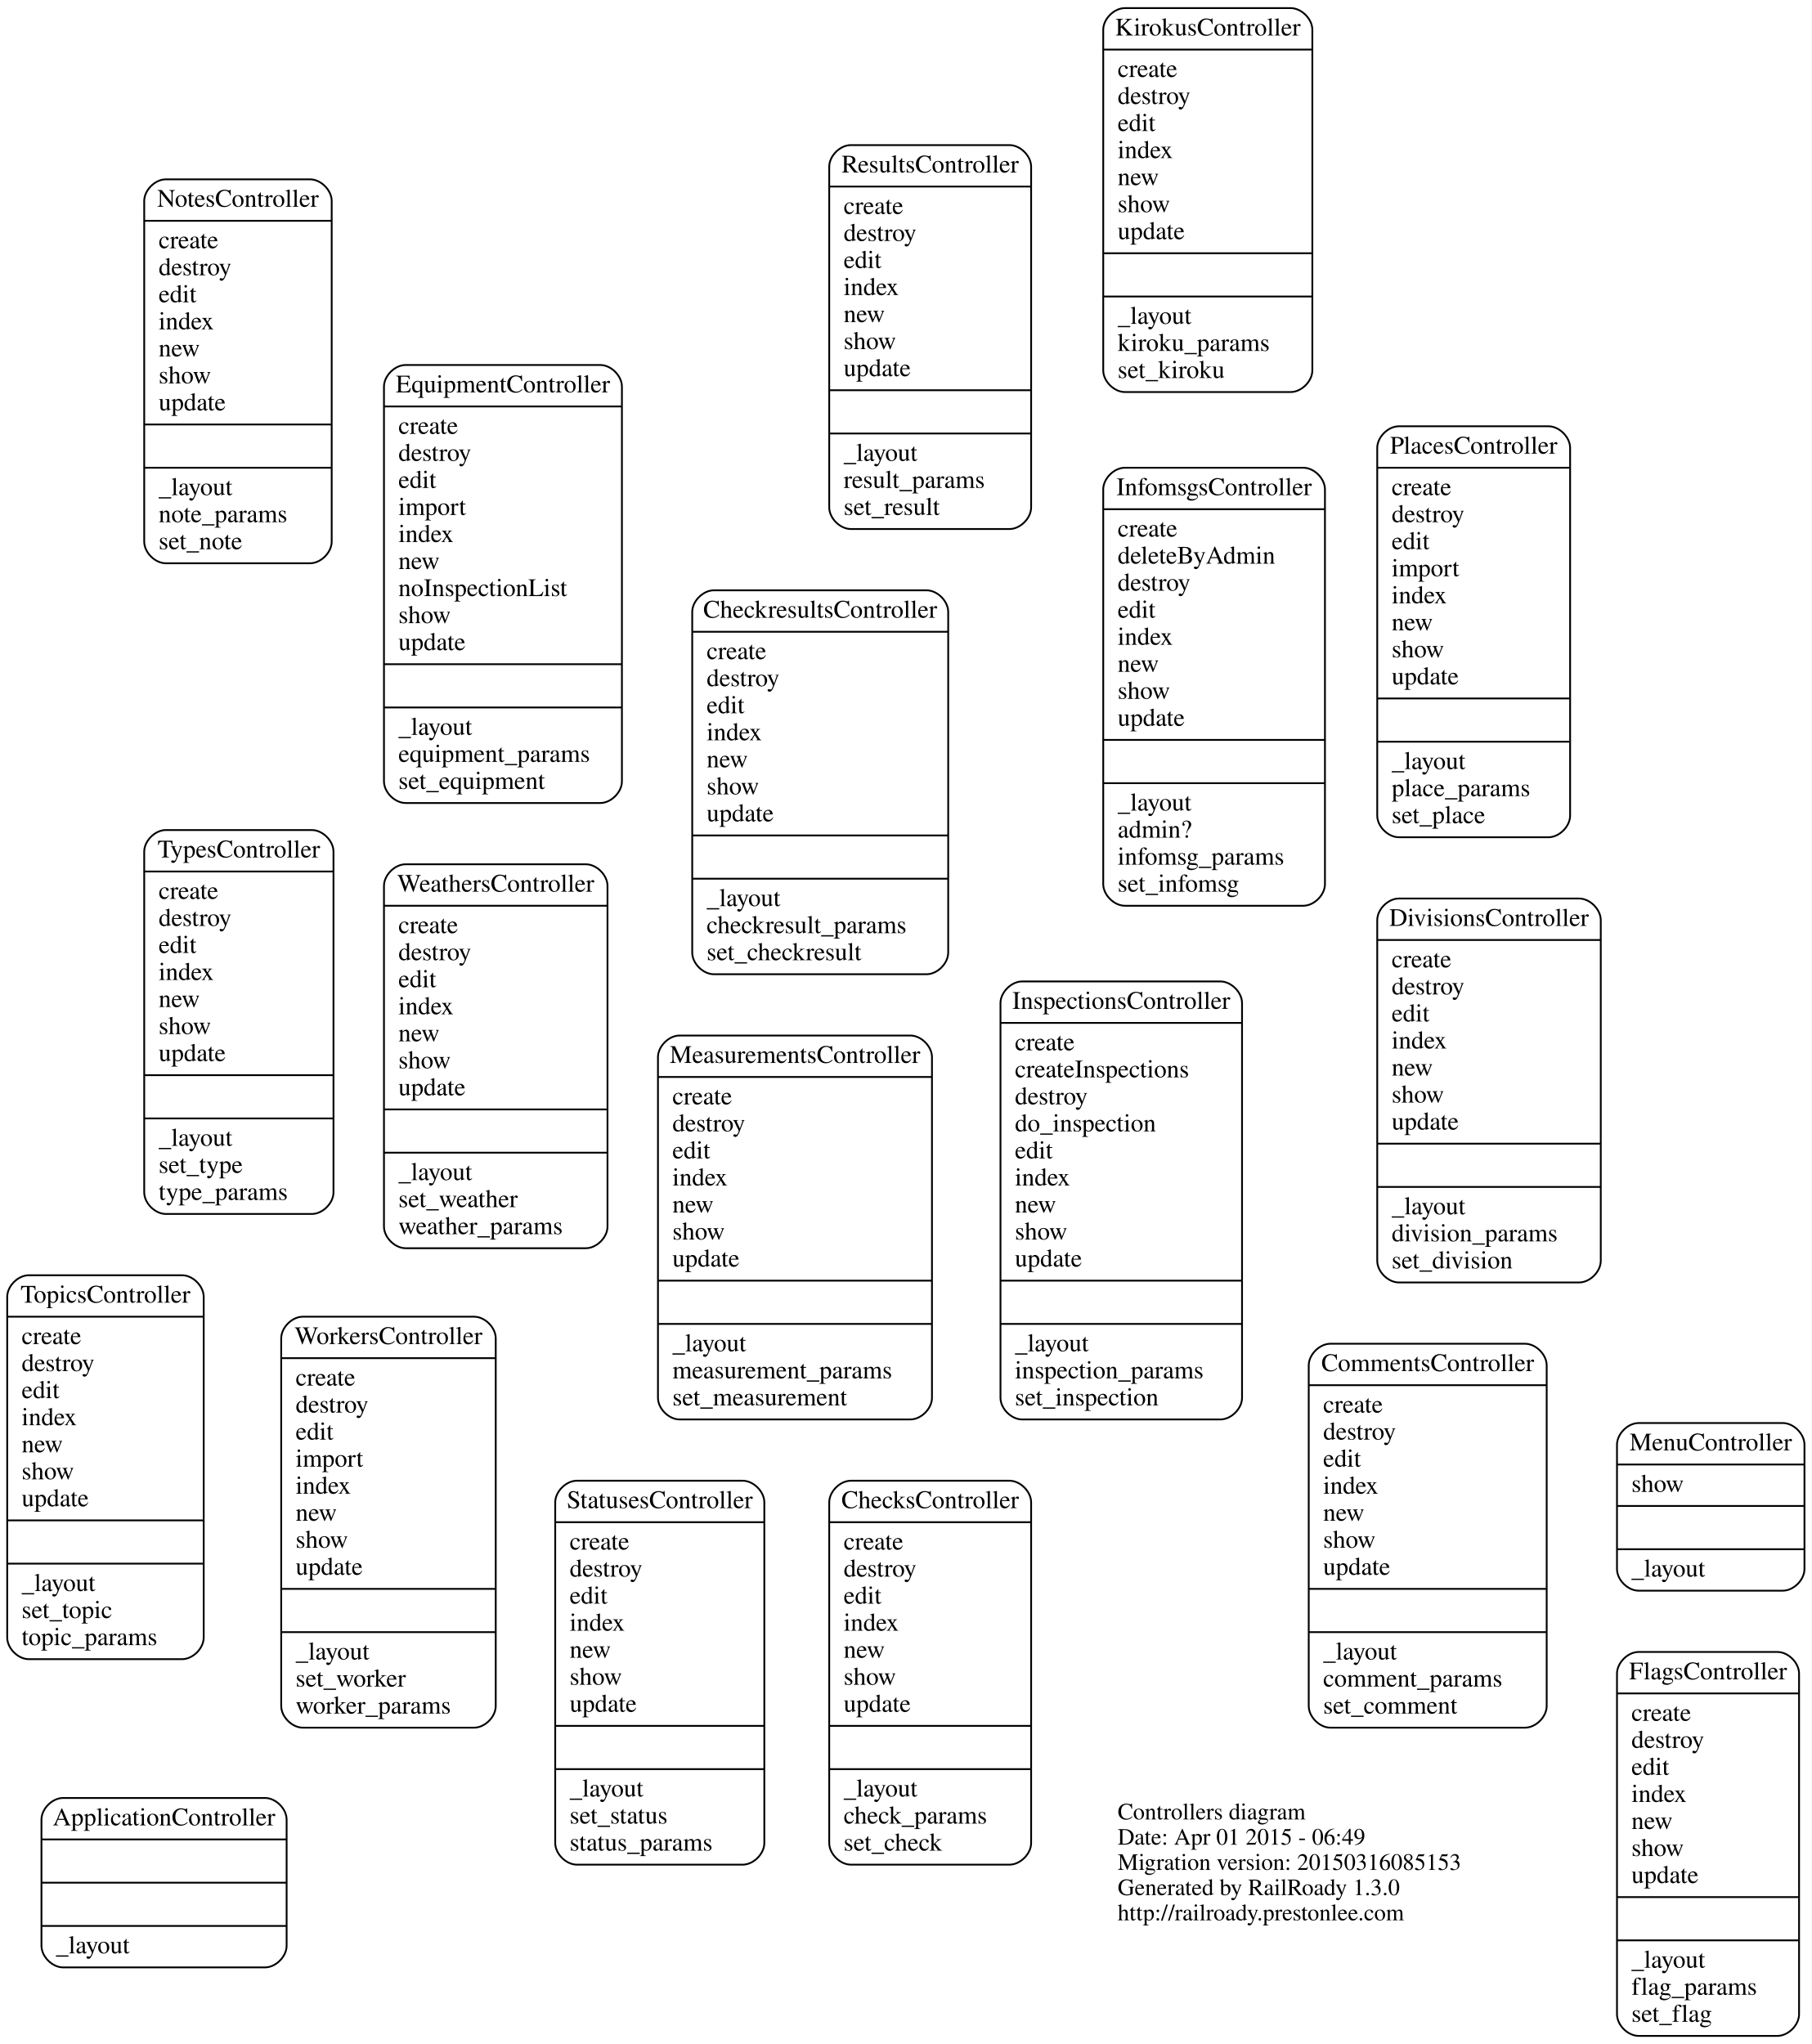
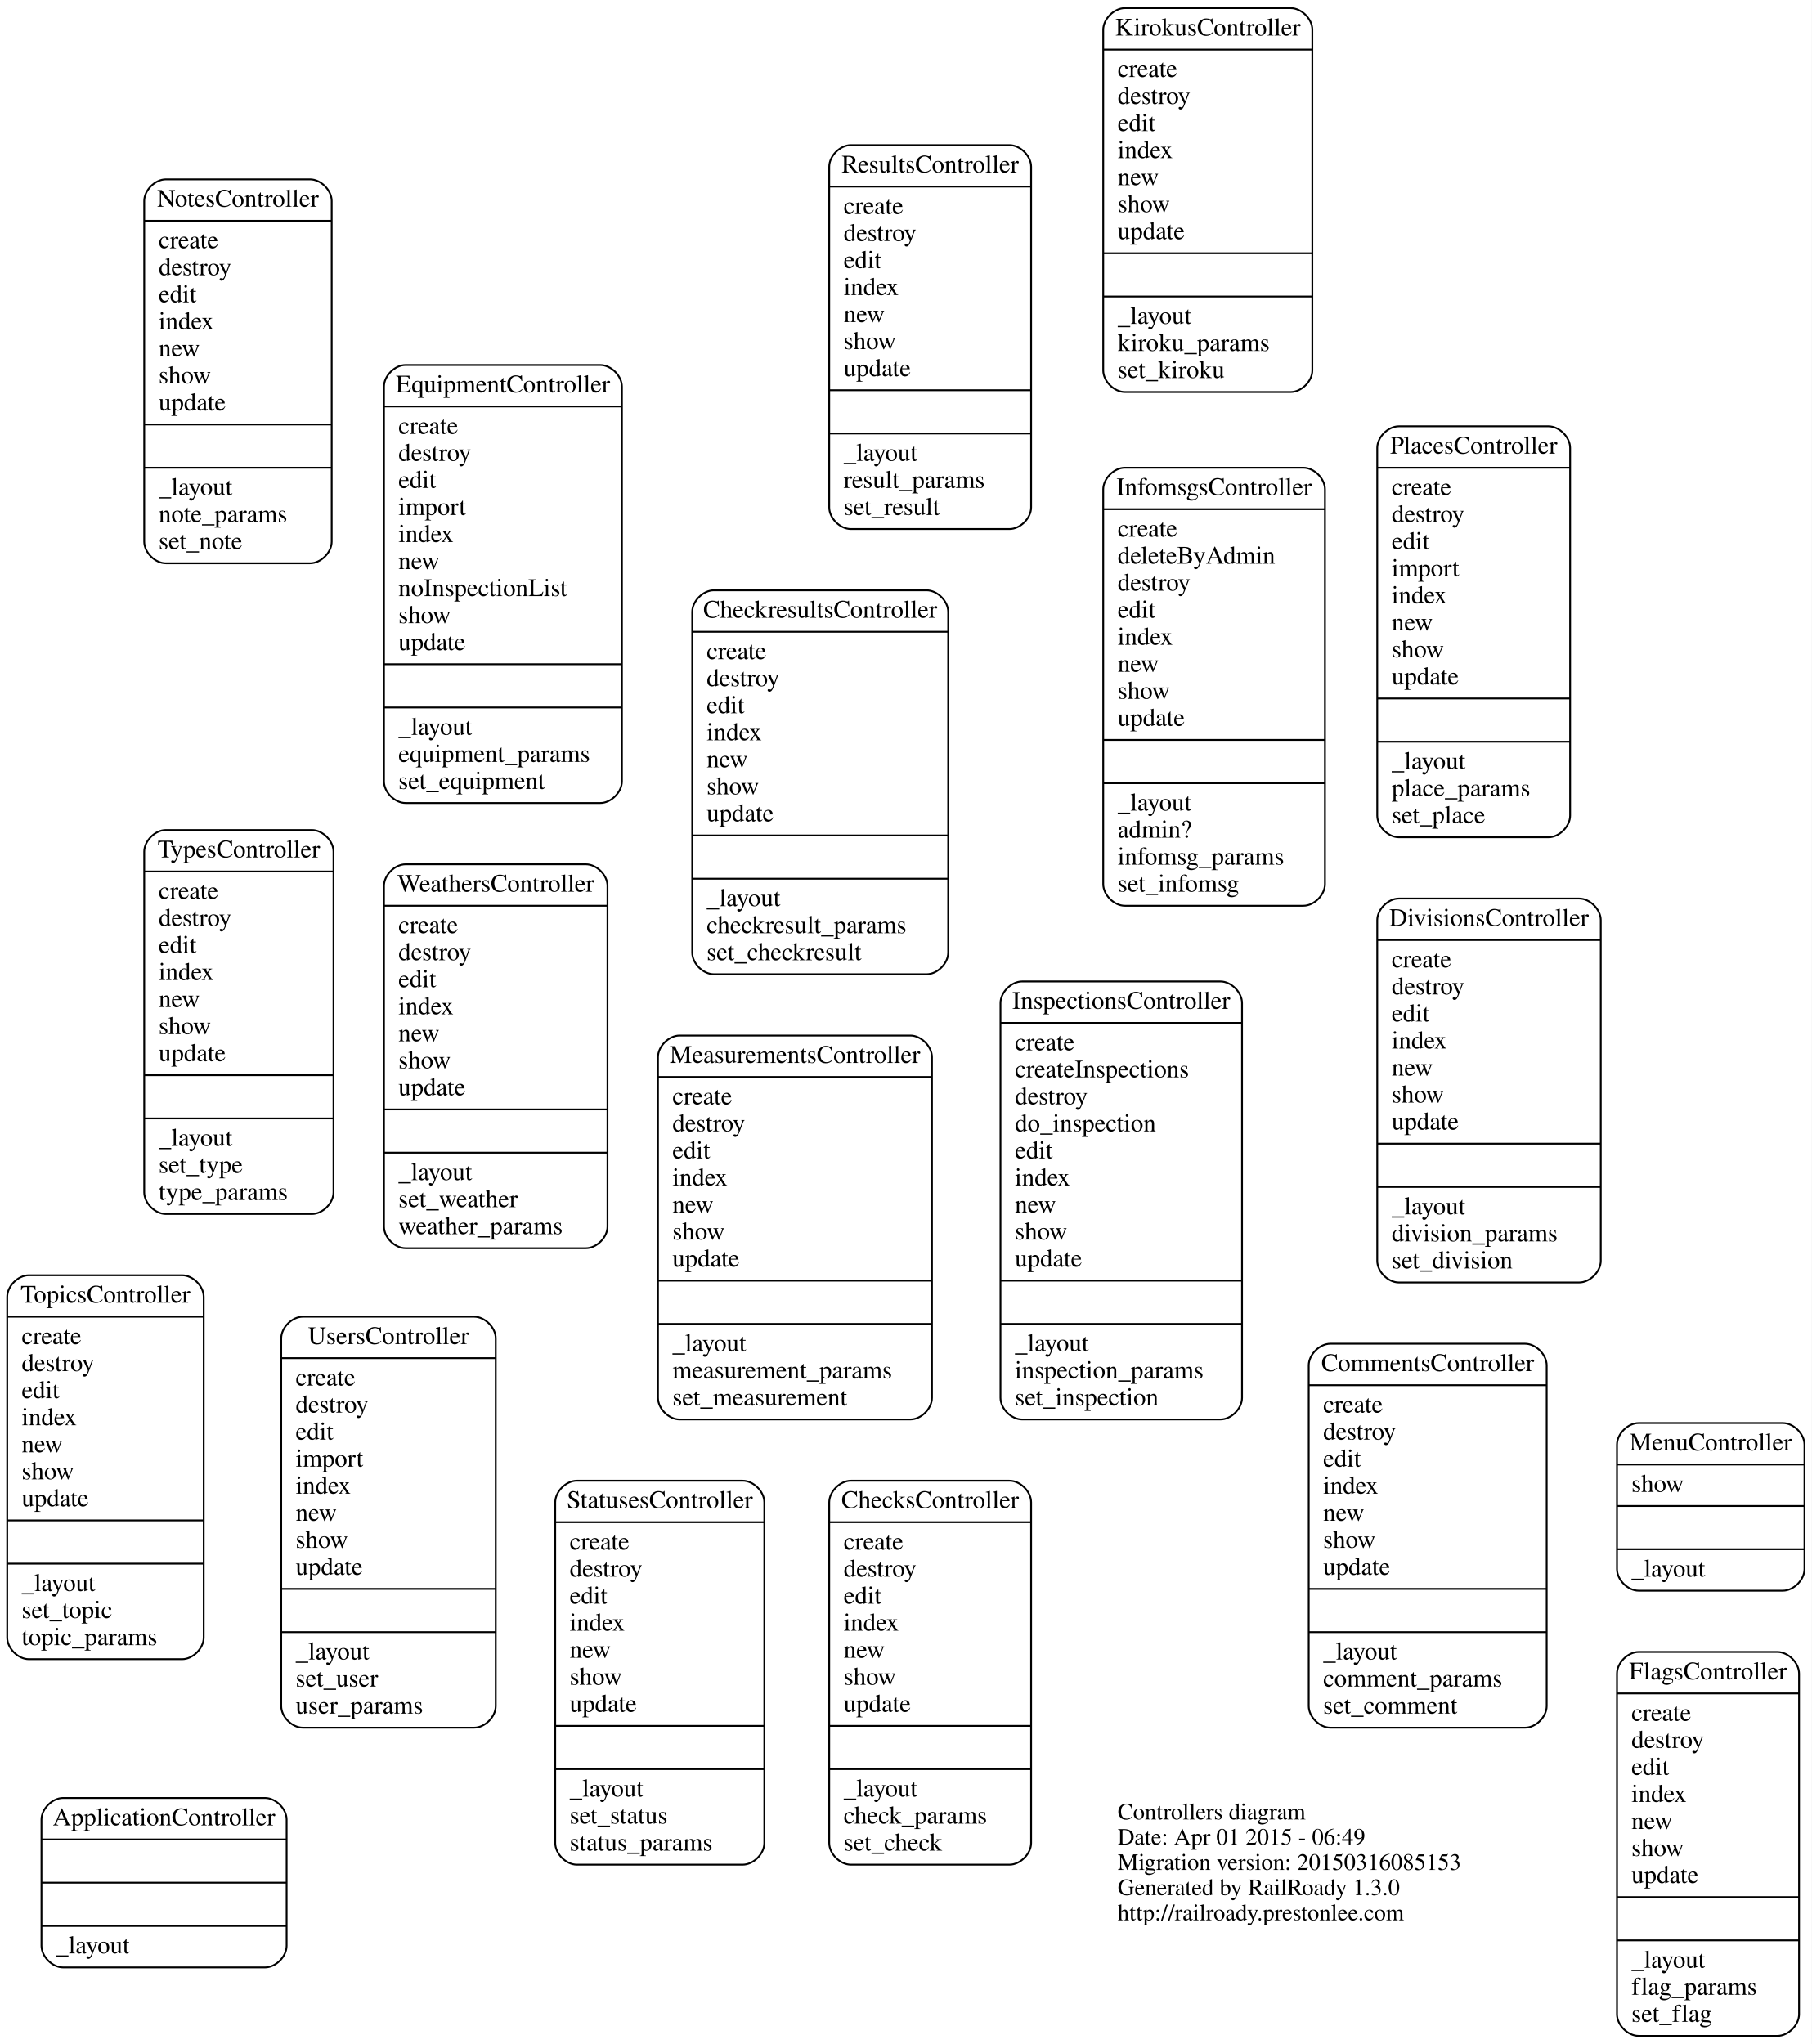
<svg xmlns="http://www.w3.org/2000/svg" width="1005pt" height="1134pt" viewBox="0.00 0.00 1005.00 1134.00">
  <g id="graph0" class="graph" transform="scale(1 1) rotate(0) translate(4 1130)">
    <polygon fill="white" stroke="none" points="-4,4 -4,-1130 1001,-1130 1001,4 -4,4" />
    <g id="node1" class="node">
      <text text-anchor="start" x="616" y="-120.6" font-family="Times,serif" font-size="13.00">Controllers diagram</text>
      <text text-anchor="start" x="616" y="-106.6" font-family="Times,serif" font-size="13.00">Date: Apr 01 2015 - 06:49</text>
      <text text-anchor="start" x="616" y="-92.6" font-family="Times,serif" font-size="13.00">Migration version: 20150316085153</text>
      <text text-anchor="start" x="616" y="-78.6" font-family="Times,serif" font-size="13.00">Generated by RailRoady 1.3.0</text>
      <text text-anchor="start" x="616" y="-64.6" font-family="Times,serif" font-size="13.00">http://railroady.prestonlee.com</text>
    </g>
    <g id="node2" class="node">
      <path fill="none" stroke="black" d="M221,-437.5C221,-437.5 321,-437.5 321,-437.5 327,-437.5 333,-443.5 333,-449.5 333,-449.5 333,-638.5 333,-638.5 333,-644.5 327,-650.5 321,-650.5 321,-650.5 221,-650.5 221,-650.5 215,-650.5 209,-644.5 209,-638.5 209,-638.5 209,-449.5 209,-449.5 209,-443.5 215,-437.5 221,-437.5" />
      <text text-anchor="middle" x="271" y="-635.3" font-family="Times,serif" font-size="14.00">WeathersController</text>
      <polyline fill="none" stroke="black" points="209,-627.5 333,-627.5 " />
      <text text-anchor="start" x="217" y="-612.3" font-family="Times,serif" font-size="14.00">create</text>
      <text text-anchor="start" x="217" y="-597.3" font-family="Times,serif" font-size="14.00">destroy</text>
      <text text-anchor="start" x="217" y="-582.3" font-family="Times,serif" font-size="14.00">edit</text>
      <text text-anchor="start" x="217" y="-567.3" font-family="Times,serif" font-size="14.00">index</text>
      <text text-anchor="start" x="217" y="-552.3" font-family="Times,serif" font-size="14.00">new</text>
      <text text-anchor="start" x="217" y="-537.3" font-family="Times,serif" font-size="14.00">show</text>
      <text text-anchor="start" x="217" y="-522.3" font-family="Times,serif" font-size="14.00">update</text>
      <polyline fill="none" stroke="black" points="209,-514.5 333,-514.5 " />
      <polyline fill="none" stroke="black" points="209,-490.5 333,-490.5 " />
      <text text-anchor="start" x="217" y="-475.3" font-family="Times,serif" font-size="14.00">_layout</text>
      <text text-anchor="start" x="217" y="-460.3" font-family="Times,serif" font-size="14.00">set_weather</text>
      <text text-anchor="start" x="217" y="-445.3" font-family="Times,serif" font-size="14.00">weather_params</text>
    </g>
    <g id="node3" class="node">
      <path fill="none" stroke="black" d="M373,-342.5C373,-342.5 501,-342.5 501,-342.5 507,-342.5 513,-348.5 513,-354.5 513,-354.5 513,-543.5 513,-543.5 513,-549.5 507,-555.5 501,-555.5 501,-555.5 373,-555.5 373,-555.5 367,-555.5 361,-549.5 361,-543.5 361,-543.5 361,-354.5 361,-354.5 361,-348.5 367,-342.5 373,-342.5" />
      <text text-anchor="middle" x="437" y="-540.3" font-family="Times,serif" font-size="14.00">MeasurementsController</text>
      <polyline fill="none" stroke="black" points="361,-532.5 513,-532.5 " />
      <text text-anchor="start" x="369" y="-517.3" font-family="Times,serif" font-size="14.00">create</text>
      <text text-anchor="start" x="369" y="-502.3" font-family="Times,serif" font-size="14.00">destroy</text>
      <text text-anchor="start" x="369" y="-487.3" font-family="Times,serif" font-size="14.00">edit</text>
      <text text-anchor="start" x="369" y="-472.3" font-family="Times,serif" font-size="14.00">index</text>
      <text text-anchor="start" x="369" y="-457.3" font-family="Times,serif" font-size="14.00">new</text>
      <text text-anchor="start" x="369" y="-442.3" font-family="Times,serif" font-size="14.00">show</text>
      <text text-anchor="start" x="369" y="-427.3" font-family="Times,serif" font-size="14.00">update</text>
      <polyline fill="none" stroke="black" points="361,-419.5 513,-419.5 " />
      <polyline fill="none" stroke="black" points="361,-395.5 513,-395.5 " />
      <text text-anchor="start" x="369" y="-380.3" font-family="Times,serif" font-size="14.00">_layout</text>
      <text text-anchor="start" x="369" y="-365.3" font-family="Times,serif" font-size="14.00">measurement_params</text>
      <text text-anchor="start" x="369" y="-350.3" font-family="Times,serif" font-size="14.00">set_measurement</text>
    </g>
    <g id="node4" class="node">
      <path fill="none" stroke="black" d="M772,-665.5C772,-665.5 855,-665.5 855,-665.5 861,-665.5 867,-671.5 867,-677.5 867,-677.5 867,-881.5 867,-881.5 867,-887.5 861,-893.5 855,-893.5 855,-893.5 772,-893.5 772,-893.5 766,-893.5 760,-887.5 760,-881.5 760,-881.5 760,-677.5 760,-677.5 760,-671.5 766,-665.5 772,-665.5" />
      <text text-anchor="middle" x="813.5" y="-878.3" font-family="Times,serif" font-size="14.00">PlacesController</text>
      <polyline fill="none" stroke="black" points="760,-870.5 867,-870.5 " />
      <text text-anchor="start" x="768" y="-855.3" font-family="Times,serif" font-size="14.00">create</text>
      <text text-anchor="start" x="768" y="-840.3" font-family="Times,serif" font-size="14.00">destroy</text>
      <text text-anchor="start" x="768" y="-825.3" font-family="Times,serif" font-size="14.00">edit</text>
      <text text-anchor="start" x="768" y="-810.3" font-family="Times,serif" font-size="14.00">import</text>
      <text text-anchor="start" x="768" y="-795.3" font-family="Times,serif" font-size="14.00">index</text>
      <text text-anchor="start" x="768" y="-780.3" font-family="Times,serif" font-size="14.00">new</text>
      <text text-anchor="start" x="768" y="-765.3" font-family="Times,serif" font-size="14.00">show</text>
      <text text-anchor="start" x="768" y="-750.3" font-family="Times,serif" font-size="14.00">update</text>
      <polyline fill="none" stroke="black" points="760,-742.5 867,-742.5 " />
      <polyline fill="none" stroke="black" points="760,-718.5 867,-718.5 " />
      <text text-anchor="start" x="768" y="-703.3" font-family="Times,serif" font-size="14.00">_layout</text>
      <text text-anchor="start" x="768" y="-688.3" font-family="Times,serif" font-size="14.00">place_params</text>
      <text text-anchor="start" x="768" y="-673.3" font-family="Times,serif" font-size="14.00">set_place</text>
    </g>
    <g id="node5" class="node">
      <path fill="none" stroke="black" d="M316,-95.5C316,-95.5 408,-95.5 408,-95.5 414,-95.5 420,-101.5 420,-107.5 420,-107.5 420,-296.5 420,-296.5 420,-302.5 414,-308.5 408,-308.5 408,-308.5 316,-308.5 316,-308.5 310,-308.5 304,-302.5 304,-296.5 304,-296.5 304,-107.5 304,-107.5 304,-101.5 310,-95.5 316,-95.5" />
      <text text-anchor="middle" x="362" y="-293.3" font-family="Times,serif" font-size="14.00">StatusesController</text>
      <polyline fill="none" stroke="black" points="304,-285.5 420,-285.5 " />
      <text text-anchor="start" x="312" y="-270.3" font-family="Times,serif" font-size="14.00">create</text>
      <text text-anchor="start" x="312" y="-255.3" font-family="Times,serif" font-size="14.00">destroy</text>
      <text text-anchor="start" x="312" y="-240.3" font-family="Times,serif" font-size="14.00">edit</text>
      <text text-anchor="start" x="312" y="-225.3" font-family="Times,serif" font-size="14.00">index</text>
      <text text-anchor="start" x="312" y="-210.3" font-family="Times,serif" font-size="14.00">new</text>
      <text text-anchor="start" x="312" y="-195.3" font-family="Times,serif" font-size="14.00">show</text>
      <text text-anchor="start" x="312" y="-180.3" font-family="Times,serif" font-size="14.00">update</text>
      <polyline fill="none" stroke="black" points="304,-172.5 420,-172.5 " />
      <polyline fill="none" stroke="black" points="304,-148.5 420,-148.5 " />
      <text text-anchor="start" x="312" y="-133.3" font-family="Times,serif" font-size="14.00">_layout</text>
      <text text-anchor="start" x="312" y="-118.3" font-family="Times,serif" font-size="14.00">set_status</text>
      <text text-anchor="start" x="312" y="-103.3" font-family="Times,serif" font-size="14.00">status_params</text>
    </g>
    <g id="node6" class="node">
      <path fill="none" stroke="black" d="M88,-456.5C88,-456.5 169,-456.5 169,-456.5 175,-456.5 181,-462.5 181,-468.5 181,-468.5 181,-657.5 181,-657.5 181,-663.5 175,-669.5 169,-669.5 169,-669.5 88,-669.5 88,-669.5 82,-669.5 76,-663.5 76,-657.5 76,-657.5 76,-468.5 76,-468.5 76,-462.5 82,-456.5 88,-456.5" />
      <text text-anchor="middle" x="128.5" y="-654.3" font-family="Times,serif" font-size="14.00">TypesController</text>
      <polyline fill="none" stroke="black" points="76,-646.5 181,-646.5 " />
      <text text-anchor="start" x="84" y="-631.3" font-family="Times,serif" font-size="14.00">create</text>
      <text text-anchor="start" x="84" y="-616.3" font-family="Times,serif" font-size="14.00">destroy</text>
      <text text-anchor="start" x="84" y="-601.3" font-family="Times,serif" font-size="14.00">edit</text>
      <text text-anchor="start" x="84" y="-586.3" font-family="Times,serif" font-size="14.00">index</text>
      <text text-anchor="start" x="84" y="-571.3" font-family="Times,serif" font-size="14.00">new</text>
      <text text-anchor="start" x="84" y="-556.3" font-family="Times,serif" font-size="14.00">show</text>
      <text text-anchor="start" x="84" y="-541.3" font-family="Times,serif" font-size="14.00">update</text>
      <polyline fill="none" stroke="black" points="76,-533.5 181,-533.5 " />
      <polyline fill="none" stroke="black" points="76,-509.5 181,-509.5 " />
      <text text-anchor="start" x="84" y="-494.3" font-family="Times,serif" font-size="14.00">_layout</text>
      <text text-anchor="start" x="84" y="-479.3" font-family="Times,serif" font-size="14.00">set_type</text>
      <text text-anchor="start" x="84" y="-464.3" font-family="Times,serif" font-size="14.00">type_params</text>
    </g>
    <g id="node7" class="node">
      <path fill="none" stroke="black" d="M905,-247.5C905,-247.5 985,-247.5 985,-247.5 991,-247.5 997,-253.5 997,-259.5 997,-259.5 997,-328.5 997,-328.5 997,-334.5 991,-340.5 985,-340.5 985,-340.5 905,-340.5 905,-340.5 899,-340.5 893,-334.5 893,-328.5 893,-328.5 893,-259.5 893,-259.5 893,-253.5 899,-247.5 905,-247.5" />
      <text text-anchor="middle" x="945" y="-325.3" font-family="Times,serif" font-size="14.00">MenuController</text>
      <polyline fill="none" stroke="black" points="893,-317.5 997,-317.5 " />
      <text text-anchor="start" x="901" y="-302.3" font-family="Times,serif" font-size="14.00">show</text>
      <polyline fill="none" stroke="black" points="893,-294.5 997,-294.5 " />
      <polyline fill="none" stroke="black" points="893,-270.5 997,-270.5 " />
      <text text-anchor="start" x="901" y="-255.3" font-family="Times,serif" font-size="14.00">_layout</text>
    </g>
    <g id="node8" class="node">
      <path fill="none" stroke="black" d="M468,-95.5C468,-95.5 556,-95.5 556,-95.5 562,-95.5 568,-101.5 568,-107.5 568,-107.5 568,-296.5 568,-296.5 568,-302.5 562,-308.5 556,-308.5 556,-308.5 468,-308.5 468,-308.5 462,-308.5 456,-302.5 456,-296.5 456,-296.5 456,-107.5 456,-107.5 456,-101.5 462,-95.5 468,-95.5" />
      <text text-anchor="middle" x="512" y="-293.3" font-family="Times,serif" font-size="14.00">ChecksController</text>
      <polyline fill="none" stroke="black" points="456,-285.5 568,-285.5 " />
      <text text-anchor="start" x="464" y="-270.3" font-family="Times,serif" font-size="14.00">create</text>
      <text text-anchor="start" x="464" y="-255.3" font-family="Times,serif" font-size="14.00">destroy</text>
      <text text-anchor="start" x="464" y="-240.3" font-family="Times,serif" font-size="14.00">edit</text>
      <text text-anchor="start" x="464" y="-225.3" font-family="Times,serif" font-size="14.00">index</text>
      <text text-anchor="start" x="464" y="-210.3" font-family="Times,serif" font-size="14.00">new</text>
      <text text-anchor="start" x="464" y="-195.3" font-family="Times,serif" font-size="14.00">show</text>
      <text text-anchor="start" x="464" y="-180.3" font-family="Times,serif" font-size="14.00">update</text>
      <polyline fill="none" stroke="black" points="456,-172.5 568,-172.5 " />
      <polyline fill="none" stroke="black" points="456,-148.5 568,-148.5 " />
      <text text-anchor="start" x="464" y="-133.3" font-family="Times,serif" font-size="14.00">_layout</text>
      <text text-anchor="start" x="464" y="-118.3" font-family="Times,serif" font-size="14.00">check_params</text>
      <text text-anchor="start" x="464" y="-103.3" font-family="Times,serif" font-size="14.00">set_check</text>
    </g>
    <g id="node9" class="node">
      <path fill="none" stroke="black" d="M563,-342.5C563,-342.5 673,-342.5 673,-342.5 679,-342.5 685,-348.5 685,-354.5 685,-354.5 685,-573.5 685,-573.5 685,-579.5 679,-585.5 673,-585.5 673,-585.5 563,-585.5 563,-585.5 557,-585.5 551,-579.5 551,-573.5 551,-573.5 551,-354.5 551,-354.5 551,-348.5 557,-342.5 563,-342.5" />
      <text text-anchor="middle" x="618" y="-570.3" font-family="Times,serif" font-size="14.00">InspectionsController</text>
      <polyline fill="none" stroke="black" points="551,-562.5 685,-562.5 " />
      <text text-anchor="start" x="559" y="-547.3" font-family="Times,serif" font-size="14.00">create</text>
      <text text-anchor="start" x="559" y="-532.3" font-family="Times,serif" font-size="14.00">createInspections</text>
      <text text-anchor="start" x="559" y="-517.3" font-family="Times,serif" font-size="14.00">destroy</text>
      <text text-anchor="start" x="559" y="-502.3" font-family="Times,serif" font-size="14.00">do_inspection</text>
      <text text-anchor="start" x="559" y="-487.3" font-family="Times,serif" font-size="14.00">edit</text>
      <text text-anchor="start" x="559" y="-472.3" font-family="Times,serif" font-size="14.00">index</text>
      <text text-anchor="start" x="559" y="-457.3" font-family="Times,serif" font-size="14.00">new</text>
      <text text-anchor="start" x="559" y="-442.3" font-family="Times,serif" font-size="14.00">show</text>
      <text text-anchor="start" x="559" y="-427.3" font-family="Times,serif" font-size="14.00">update</text>
      <polyline fill="none" stroke="black" points="551,-419.5 685,-419.5 " />
      <polyline fill="none" stroke="black" points="551,-395.5 685,-395.5 " />
      <text text-anchor="start" x="559" y="-380.3" font-family="Times,serif" font-size="14.00">_layout</text>
      <text text-anchor="start" x="559" y="-365.3" font-family="Times,serif" font-size="14.00">inspection_params</text>
      <text text-anchor="start" x="559" y="-350.3" font-family="Times,serif" font-size="14.00">set_inspection</text>
    </g>
    <g id="node10" class="node">
      <path fill="none" stroke="black" d="M164,-171.5C164,-171.5 259,-171.5 259,-171.5 265,-171.5 271,-177.5 271,-183.5 271,-183.5 271,-387.5 271,-387.5 271,-393.5 265,-399.5 259,-399.5 259,-399.5 164,-399.5 164,-399.5 158,-399.5 152,-393.5 152,-387.5 152,-387.5 152,-183.5 152,-183.5 152,-177.5 158,-171.5 164,-171.5" />
-       <text text-anchor="middle" x="211.5" y="-384.3" font-family="Times,serif" font-size="14.00">WorkersController</text>
+       <text text-anchor="middle" x="211.5" y="-384.3" font-family="Times,serif" font-size="14.00">UsersController</text>
      <polyline fill="none" stroke="black" points="152,-376.5 271,-376.5 " />
      <text text-anchor="start" x="160" y="-361.3" font-family="Times,serif" font-size="14.00">create</text>
      <text text-anchor="start" x="160" y="-346.3" font-family="Times,serif" font-size="14.00">destroy</text>
      <text text-anchor="start" x="160" y="-331.3" font-family="Times,serif" font-size="14.00">edit</text>
      <text text-anchor="start" x="160" y="-316.3" font-family="Times,serif" font-size="14.00">import</text>
      <text text-anchor="start" x="160" y="-301.3" font-family="Times,serif" font-size="14.00">index</text>
      <text text-anchor="start" x="160" y="-286.3" font-family="Times,serif" font-size="14.00">new</text>
      <text text-anchor="start" x="160" y="-271.3" font-family="Times,serif" font-size="14.00">show</text>
      <text text-anchor="start" x="160" y="-256.3" font-family="Times,serif" font-size="14.00">update</text>
      <polyline fill="none" stroke="black" points="152,-248.5 271,-248.5 " />
      <polyline fill="none" stroke="black" points="152,-224.5 271,-224.5 " />
      <text text-anchor="start" x="160" y="-209.3" font-family="Times,serif" font-size="14.00">_layout</text>
-       <text text-anchor="start" x="160" y="-194.3" font-family="Times,serif" font-size="14.00">set_worker</text>
-       <text text-anchor="start" x="160" y="-179.3" font-family="Times,serif" font-size="14.00">worker_params</text>
+       <text text-anchor="start" x="160" y="-194.3" font-family="Times,serif" font-size="14.00">set_user</text>
+       <text text-anchor="start" x="160" y="-179.3" font-family="Times,serif" font-size="14.00">user_params</text>
    </g>
    <g id="node11" class="node">
      <path fill="none" stroke="black" d="M468,-836.5C468,-836.5 556,-836.5 556,-836.5 562,-836.5 568,-842.5 568,-848.5 568,-848.5 568,-1037.5 568,-1037.5 568,-1043.5 562,-1049.5 556,-1049.5 556,-1049.5 468,-1049.5 468,-1049.5 462,-1049.5 456,-1043.5 456,-1037.5 456,-1037.5 456,-848.5 456,-848.5 456,-842.5 462,-836.5 468,-836.5" />
      <text text-anchor="middle" x="512" y="-1034.3" font-family="Times,serif" font-size="14.00">ResultsController</text>
      <polyline fill="none" stroke="black" points="456,-1026.5 568,-1026.5 " />
      <text text-anchor="start" x="464" y="-1011.3" font-family="Times,serif" font-size="14.00">create</text>
      <text text-anchor="start" x="464" y="-996.3" font-family="Times,serif" font-size="14.00">destroy</text>
      <text text-anchor="start" x="464" y="-981.3" font-family="Times,serif" font-size="14.00">edit</text>
      <text text-anchor="start" x="464" y="-966.3" font-family="Times,serif" font-size="14.00">index</text>
      <text text-anchor="start" x="464" y="-951.3" font-family="Times,serif" font-size="14.00">new</text>
      <text text-anchor="start" x="464" y="-936.3" font-family="Times,serif" font-size="14.00">show</text>
      <text text-anchor="start" x="464" y="-921.3" font-family="Times,serif" font-size="14.00">update</text>
      <polyline fill="none" stroke="black" points="456,-913.5 568,-913.5 " />
      <polyline fill="none" stroke="black" points="456,-889.5 568,-889.5 " />
      <text text-anchor="start" x="464" y="-874.3" font-family="Times,serif" font-size="14.00">_layout</text>
      <text text-anchor="start" x="464" y="-859.3" font-family="Times,serif" font-size="14.00">result_params</text>
      <text text-anchor="start" x="464" y="-844.3" font-family="Times,serif" font-size="14.00">set_result</text>
    </g>
    <g id="node12" class="node">
      <path fill="none" stroke="black" d="M392,-589.5C392,-589.5 510,-589.5 510,-589.5 516,-589.5 522,-595.5 522,-601.5 522,-601.5 522,-790.5 522,-790.5 522,-796.5 516,-802.5 510,-802.5 510,-802.5 392,-802.5 392,-802.5 386,-802.5 380,-796.5 380,-790.5 380,-790.5 380,-601.5 380,-601.5 380,-595.5 386,-589.5 392,-589.5" />
      <text text-anchor="middle" x="451" y="-787.3" font-family="Times,serif" font-size="14.00">CheckresultsController</text>
      <polyline fill="none" stroke="black" points="380,-779.5 522,-779.5 " />
      <text text-anchor="start" x="388" y="-764.3" font-family="Times,serif" font-size="14.00">create</text>
      <text text-anchor="start" x="388" y="-749.3" font-family="Times,serif" font-size="14.00">destroy</text>
      <text text-anchor="start" x="388" y="-734.3" font-family="Times,serif" font-size="14.00">edit</text>
      <text text-anchor="start" x="388" y="-719.3" font-family="Times,serif" font-size="14.00">index</text>
      <text text-anchor="start" x="388" y="-704.3" font-family="Times,serif" font-size="14.00">new</text>
      <text text-anchor="start" x="388" y="-689.3" font-family="Times,serif" font-size="14.00">show</text>
      <text text-anchor="start" x="388" y="-674.3" font-family="Times,serif" font-size="14.00">update</text>
      <polyline fill="none" stroke="black" points="380,-666.5 522,-666.5 " />
      <polyline fill="none" stroke="black" points="380,-642.5 522,-642.5 " />
      <text text-anchor="start" x="388" y="-627.3" font-family="Times,serif" font-size="14.00">_layout</text>
      <text text-anchor="start" x="388" y="-612.3" font-family="Times,serif" font-size="14.00">checkresult_params</text>
      <text text-anchor="start" x="388" y="-597.3" font-family="Times,serif" font-size="14.00">set_checkresult</text>
    </g>
    <g id="node13" class="node">
      <path fill="none" stroke="black" d="M620,-627.5C620,-627.5 719,-627.5 719,-627.5 725,-627.5 731,-633.5 731,-639.5 731,-639.5 731,-858.5 731,-858.5 731,-864.5 725,-870.5 719,-870.5 719,-870.5 620,-870.5 620,-870.5 614,-870.5 608,-864.5 608,-858.5 608,-858.5 608,-639.5 608,-639.5 608,-633.5 614,-627.5 620,-627.5" />
      <text text-anchor="middle" x="669.5" y="-855.3" font-family="Times,serif" font-size="14.00">InfomsgsController</text>
      <polyline fill="none" stroke="black" points="608,-847.5 731,-847.5 " />
      <text text-anchor="start" x="616" y="-832.3" font-family="Times,serif" font-size="14.00">create</text>
      <text text-anchor="start" x="616" y="-817.3" font-family="Times,serif" font-size="14.00">deleteByAdmin</text>
      <text text-anchor="start" x="616" y="-802.3" font-family="Times,serif" font-size="14.00">destroy</text>
      <text text-anchor="start" x="616" y="-787.3" font-family="Times,serif" font-size="14.00">edit</text>
      <text text-anchor="start" x="616" y="-772.3" font-family="Times,serif" font-size="14.00">index</text>
      <text text-anchor="start" x="616" y="-757.3" font-family="Times,serif" font-size="14.00">new</text>
      <text text-anchor="start" x="616" y="-742.3" font-family="Times,serif" font-size="14.00">show</text>
      <text text-anchor="start" x="616" y="-727.3" font-family="Times,serif" font-size="14.00">update</text>
      <polyline fill="none" stroke="black" points="608,-719.5 731,-719.5 " />
      <polyline fill="none" stroke="black" points="608,-695.5 731,-695.5 " />
      <text text-anchor="start" x="616" y="-680.3" font-family="Times,serif" font-size="14.00">_layout</text>
      <text text-anchor="start" x="616" y="-665.3" font-family="Times,serif" font-size="14.00">admin?</text>
      <text text-anchor="start" x="616" y="-650.3" font-family="Times,serif" font-size="14.00">infomsg_params</text>
      <text text-anchor="start" x="616" y="-635.3" font-family="Times,serif" font-size="14.00">set_infomsg</text>
    </g>
    <g id="node14" class="node">
      <path fill="none" stroke="black" d="M88,-817.5C88,-817.5 168,-817.5 168,-817.5 174,-817.5 180,-823.5 180,-829.5 180,-829.5 180,-1018.5 180,-1018.5 180,-1024.5 174,-1030.5 168,-1030.5 168,-1030.5 88,-1030.5 88,-1030.5 82,-1030.5 76,-1024.5 76,-1018.5 76,-1018.5 76,-829.5 76,-829.5 76,-823.5 82,-817.5 88,-817.5" />
      <text text-anchor="middle" x="128" y="-1015.3" font-family="Times,serif" font-size="14.00">NotesController</text>
      <polyline fill="none" stroke="black" points="76,-1007.5 180,-1007.5 " />
      <text text-anchor="start" x="84" y="-992.3" font-family="Times,serif" font-size="14.00">create</text>
      <text text-anchor="start" x="84" y="-977.3" font-family="Times,serif" font-size="14.00">destroy</text>
      <text text-anchor="start" x="84" y="-962.3" font-family="Times,serif" font-size="14.00">edit</text>
      <text text-anchor="start" x="84" y="-947.3" font-family="Times,serif" font-size="14.00">index</text>
      <text text-anchor="start" x="84" y="-932.3" font-family="Times,serif" font-size="14.00">new</text>
      <text text-anchor="start" x="84" y="-917.3" font-family="Times,serif" font-size="14.00">show</text>
      <text text-anchor="start" x="84" y="-902.3" font-family="Times,serif" font-size="14.00">update</text>
      <polyline fill="none" stroke="black" points="76,-894.5 180,-894.5 " />
      <polyline fill="none" stroke="black" points="76,-870.5 180,-870.5 " />
      <text text-anchor="start" x="84" y="-855.3" font-family="Times,serif" font-size="14.00">_layout</text>
      <text text-anchor="start" x="84" y="-840.3" font-family="Times,serif" font-size="14.00">note_params</text>
      <text text-anchor="start" x="84" y="-825.3" font-family="Times,serif" font-size="14.00">set_note</text>
    </g>
    <g id="node15" class="node">
      <path fill="none" stroke="black" d="M12,-209.5C12,-209.5 97,-209.5 97,-209.5 103,-209.5 109,-215.5 109,-221.5 109,-221.5 109,-410.5 109,-410.5 109,-416.5 103,-422.5 97,-422.5 97,-422.5 12,-422.5 12,-422.5 6,-422.5 -5.68434e-14,-416.5 -5.68434e-14,-410.5 -5.68434e-14,-410.5 -5.68434e-14,-221.5 -5.68434e-14,-221.5 -5.68434e-14,-215.5 6,-209.5 12,-209.5" />
      <text text-anchor="middle" x="54.5" y="-407.3" font-family="Times,serif" font-size="14.00">TopicsController</text>
      <polyline fill="none" stroke="black" points="-5.68434e-14,-399.5 109,-399.5 " />
      <text text-anchor="start" x="8" y="-384.3" font-family="Times,serif" font-size="14.00">create</text>
      <text text-anchor="start" x="8" y="-369.3" font-family="Times,serif" font-size="14.00">destroy</text>
      <text text-anchor="start" x="8" y="-354.3" font-family="Times,serif" font-size="14.00">edit</text>
      <text text-anchor="start" x="8" y="-339.3" font-family="Times,serif" font-size="14.00">index</text>
      <text text-anchor="start" x="8" y="-324.3" font-family="Times,serif" font-size="14.00">new</text>
      <text text-anchor="start" x="8" y="-309.3" font-family="Times,serif" font-size="14.00">show</text>
      <text text-anchor="start" x="8" y="-294.3" font-family="Times,serif" font-size="14.00">update</text>
      <polyline fill="none" stroke="black" points="-5.68434e-14,-286.5 109,-286.5 " />
      <polyline fill="none" stroke="black" points="-5.68434e-14,-262.5 109,-262.5 " />
      <text text-anchor="start" x="8" y="-247.3" font-family="Times,serif" font-size="14.00">_layout</text>
      <text text-anchor="start" x="8" y="-232.3" font-family="Times,serif" font-size="14.00">set_topic</text>
      <text text-anchor="start" x="8" y="-217.3" font-family="Times,serif" font-size="14.00">topic_params</text>
    </g>
    <g id="node16" class="node">
      <path fill="none" stroke="black" d="M905,-0.5C905,-0.5 982,-0.5 982,-0.5 988,-0.5 994,-6.5 994,-12.5 994,-12.5 994,-201.5 994,-201.5 994,-207.5 988,-213.5 982,-213.5 982,-213.5 905,-213.5 905,-213.5 899,-213.5 893,-207.5 893,-201.5 893,-201.5 893,-12.5 893,-12.5 893,-6.5 899,-0.5 905,-0.5" />
      <text text-anchor="middle" x="943.5" y="-198.3" font-family="Times,serif" font-size="14.00">FlagsController</text>
      <polyline fill="none" stroke="black" points="893,-190.5 994,-190.5 " />
      <text text-anchor="start" x="901" y="-175.3" font-family="Times,serif" font-size="14.00">create</text>
      <text text-anchor="start" x="901" y="-160.3" font-family="Times,serif" font-size="14.00">destroy</text>
      <text text-anchor="start" x="901" y="-145.3" font-family="Times,serif" font-size="14.00">edit</text>
      <text text-anchor="start" x="901" y="-130.3" font-family="Times,serif" font-size="14.00">index</text>
      <text text-anchor="start" x="901" y="-115.3" font-family="Times,serif" font-size="14.00">new</text>
      <text text-anchor="start" x="901" y="-100.3" font-family="Times,serif" font-size="14.00">show</text>
      <text text-anchor="start" x="901" y="-85.3" font-family="Times,serif" font-size="14.00">update</text>
      <polyline fill="none" stroke="black" points="893,-77.5 994,-77.5 " />
      <polyline fill="none" stroke="black" points="893,-53.5 994,-53.5 " />
      <text text-anchor="start" x="901" y="-38.3" font-family="Times,serif" font-size="14.00">_layout</text>
      <text text-anchor="start" x="901" y="-23.3" font-family="Times,serif" font-size="14.00">flag_params</text>
      <text text-anchor="start" x="901" y="-8.3" font-family="Times,serif" font-size="14.00">set_flag</text>
    </g>
    <g id="node17" class="node">
      <path fill="none" stroke="black" d="M221,-684.5C221,-684.5 329,-684.5 329,-684.5 335,-684.5 341,-690.5 341,-696.5 341,-696.5 341,-915.5 341,-915.5 341,-921.5 335,-927.5 329,-927.5 329,-927.5 221,-927.5 221,-927.5 215,-927.5 209,-921.5 209,-915.5 209,-915.5 209,-696.5 209,-696.5 209,-690.5 215,-684.5 221,-684.5" />
      <text text-anchor="middle" x="275" y="-912.3" font-family="Times,serif" font-size="14.00">EquipmentController</text>
      <polyline fill="none" stroke="black" points="209,-904.5 341,-904.5 " />
      <text text-anchor="start" x="217" y="-889.3" font-family="Times,serif" font-size="14.00">create</text>
      <text text-anchor="start" x="217" y="-874.3" font-family="Times,serif" font-size="14.00">destroy</text>
      <text text-anchor="start" x="217" y="-859.3" font-family="Times,serif" font-size="14.00">edit</text>
      <text text-anchor="start" x="217" y="-844.3" font-family="Times,serif" font-size="14.00">import</text>
      <text text-anchor="start" x="217" y="-829.3" font-family="Times,serif" font-size="14.00">index</text>
      <text text-anchor="start" x="217" y="-814.3" font-family="Times,serif" font-size="14.00">new</text>
      <text text-anchor="start" x="217" y="-799.3" font-family="Times,serif" font-size="14.00">noInspectionList</text>
      <text text-anchor="start" x="217" y="-784.3" font-family="Times,serif" font-size="14.00">show</text>
      <text text-anchor="start" x="217" y="-769.3" font-family="Times,serif" font-size="14.00">update</text>
      <polyline fill="none" stroke="black" points="209,-761.5 341,-761.5 " />
      <polyline fill="none" stroke="black" points="209,-737.5 341,-737.5 " />
      <text text-anchor="start" x="217" y="-722.3" font-family="Times,serif" font-size="14.00">_layout</text>
      <text text-anchor="start" x="217" y="-707.3" font-family="Times,serif" font-size="14.00">equipment_params</text>
      <text text-anchor="start" x="217" y="-692.3" font-family="Times,serif" font-size="14.00">set_equipment</text>
    </g>
    <g id="node18" class="node">
      <path fill="none" stroke="black" d="M620,-912.5C620,-912.5 712,-912.5 712,-912.5 718,-912.5 724,-918.5 724,-924.5 724,-924.5 724,-1113.5 724,-1113.5 724,-1119.5 718,-1125.5 712,-1125.5 712,-1125.5 620,-1125.5 620,-1125.5 614,-1125.5 608,-1119.5 608,-1113.5 608,-1113.5 608,-924.5 608,-924.5 608,-918.5 614,-912.5 620,-912.5" />
      <text text-anchor="middle" x="666" y="-1110.3" font-family="Times,serif" font-size="14.00">KirokusController</text>
      <polyline fill="none" stroke="black" points="608,-1102.5 724,-1102.5 " />
      <text text-anchor="start" x="616" y="-1087.3" font-family="Times,serif" font-size="14.00">create</text>
      <text text-anchor="start" x="616" y="-1072.3" font-family="Times,serif" font-size="14.00">destroy</text>
      <text text-anchor="start" x="616" y="-1057.3" font-family="Times,serif" font-size="14.00">edit</text>
      <text text-anchor="start" x="616" y="-1042.3" font-family="Times,serif" font-size="14.00">index</text>
      <text text-anchor="start" x="616" y="-1027.3" font-family="Times,serif" font-size="14.00">new</text>
      <text text-anchor="start" x="616" y="-1012.3" font-family="Times,serif" font-size="14.00">show</text>
      <text text-anchor="start" x="616" y="-997.3" font-family="Times,serif" font-size="14.00">update</text>
      <polyline fill="none" stroke="black" points="608,-989.5 724,-989.5 " />
      <polyline fill="none" stroke="black" points="608,-965.5 724,-965.5 " />
      <text text-anchor="start" x="616" y="-950.3" font-family="Times,serif" font-size="14.00">_layout</text>
      <text text-anchor="start" x="616" y="-935.3" font-family="Times,serif" font-size="14.00">kiroku_params</text>
      <text text-anchor="start" x="616" y="-920.3" font-family="Times,serif" font-size="14.00">set_kiroku</text>
    </g>
    <g id="node19" class="node">
      <path fill="none" stroke="black" d="M734,-171.5C734,-171.5 842,-171.5 842,-171.5 848,-171.5 854,-177.5 854,-183.5 854,-183.5 854,-372.5 854,-372.5 854,-378.5 848,-384.5 842,-384.5 842,-384.5 734,-384.5 734,-384.5 728,-384.5 722,-378.5 722,-372.5 722,-372.5 722,-183.5 722,-183.5 722,-177.5 728,-171.5 734,-171.5" />
      <text text-anchor="middle" x="788" y="-369.3" font-family="Times,serif" font-size="14.00">CommentsController</text>
      <polyline fill="none" stroke="black" points="722,-361.5 854,-361.5 " />
      <text text-anchor="start" x="730" y="-346.3" font-family="Times,serif" font-size="14.00">create</text>
      <text text-anchor="start" x="730" y="-331.3" font-family="Times,serif" font-size="14.00">destroy</text>
      <text text-anchor="start" x="730" y="-316.3" font-family="Times,serif" font-size="14.00">edit</text>
      <text text-anchor="start" x="730" y="-301.3" font-family="Times,serif" font-size="14.00">index</text>
      <text text-anchor="start" x="730" y="-286.3" font-family="Times,serif" font-size="14.00">new</text>
      <text text-anchor="start" x="730" y="-271.3" font-family="Times,serif" font-size="14.00">show</text>
      <text text-anchor="start" x="730" y="-256.3" font-family="Times,serif" font-size="14.00">update</text>
      <polyline fill="none" stroke="black" points="722,-248.5 854,-248.5 " />
      <polyline fill="none" stroke="black" points="722,-224.5 854,-224.5 " />
      <text text-anchor="start" x="730" y="-209.3" font-family="Times,serif" font-size="14.00">_layout</text>
      <text text-anchor="start" x="730" y="-194.3" font-family="Times,serif" font-size="14.00">comment_params</text>
      <text text-anchor="start" x="730" y="-179.3" font-family="Times,serif" font-size="14.00">set_comment</text>
    </g>
    <g id="node20" class="node">
      <path fill="none" stroke="black" d="M772,-418.5C772,-418.5 872,-418.5 872,-418.5 878,-418.5 884,-424.5 884,-430.5 884,-430.5 884,-619.5 884,-619.5 884,-625.5 878,-631.5 872,-631.5 872,-631.5 772,-631.5 772,-631.5 766,-631.5 760,-625.5 760,-619.5 760,-619.5 760,-430.5 760,-430.5 760,-424.5 766,-418.5 772,-418.5" />
      <text text-anchor="middle" x="822" y="-616.3" font-family="Times,serif" font-size="14.00">DivisionsController</text>
      <polyline fill="none" stroke="black" points="760,-608.5 884,-608.5 " />
      <text text-anchor="start" x="768" y="-593.3" font-family="Times,serif" font-size="14.00">create</text>
      <text text-anchor="start" x="768" y="-578.3" font-family="Times,serif" font-size="14.00">destroy</text>
      <text text-anchor="start" x="768" y="-563.3" font-family="Times,serif" font-size="14.00">edit</text>
      <text text-anchor="start" x="768" y="-548.3" font-family="Times,serif" font-size="14.00">index</text>
      <text text-anchor="start" x="768" y="-533.3" font-family="Times,serif" font-size="14.00">new</text>
      <text text-anchor="start" x="768" y="-518.3" font-family="Times,serif" font-size="14.00">show</text>
      <text text-anchor="start" x="768" y="-503.3" font-family="Times,serif" font-size="14.00">update</text>
      <polyline fill="none" stroke="black" points="760,-495.5 884,-495.5 " />
      <polyline fill="none" stroke="black" points="760,-471.5 884,-471.5 " />
      <text text-anchor="start" x="768" y="-456.3" font-family="Times,serif" font-size="14.00">_layout</text>
      <text text-anchor="start" x="768" y="-441.3" font-family="Times,serif" font-size="14.00">division_params</text>
      <text text-anchor="start" x="768" y="-426.3" font-family="Times,serif" font-size="14.00">set_division</text>
    </g>
    <g id="node21" class="node">
      <path fill="none" stroke="black" d="M31,-38.5C31,-38.5 143,-38.5 143,-38.5 149,-38.5 155,-44.5 155,-50.5 155,-50.5 155,-120.5 155,-120.5 155,-126.5 149,-132.5 143,-132.5 143,-132.5 31,-132.5 31,-132.5 25,-132.5 19,-126.5 19,-120.5 19,-120.5 19,-50.5 19,-50.5 19,-44.5 25,-38.5 31,-38.5" />
      <text text-anchor="middle" x="87" y="-117.3" font-family="Times,serif" font-size="14.00">ApplicationController</text>
      <polyline fill="none" stroke="black" points="19,-109.5 155,-109.5 " />
      <polyline fill="none" stroke="black" points="19,-85.5 155,-85.5 " />
      <polyline fill="none" stroke="black" points="19,-61.5 155,-61.5 " />
      <text text-anchor="start" x="27" y="-46.3" font-family="Times,serif" font-size="14.00">_layout</text>
    </g>
  </g>
</svg>
